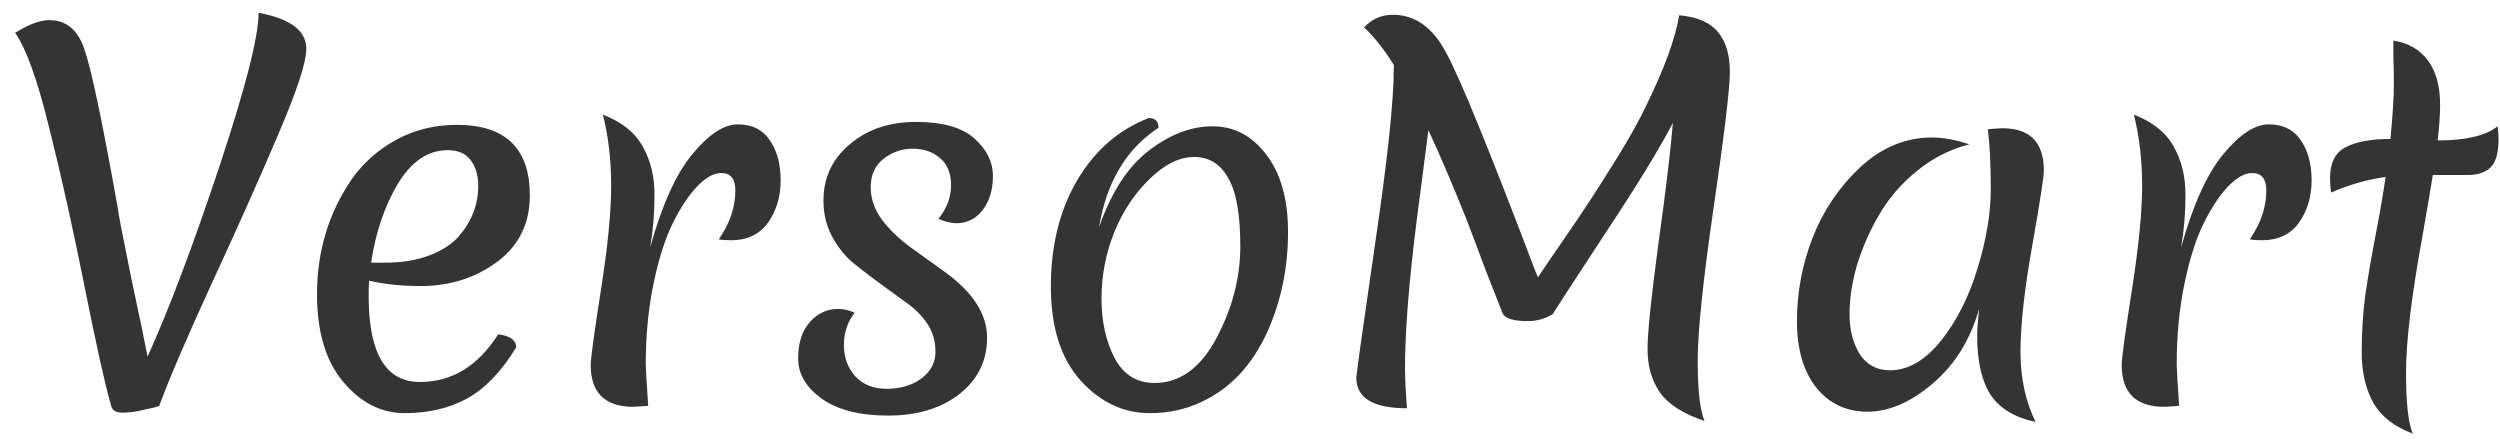
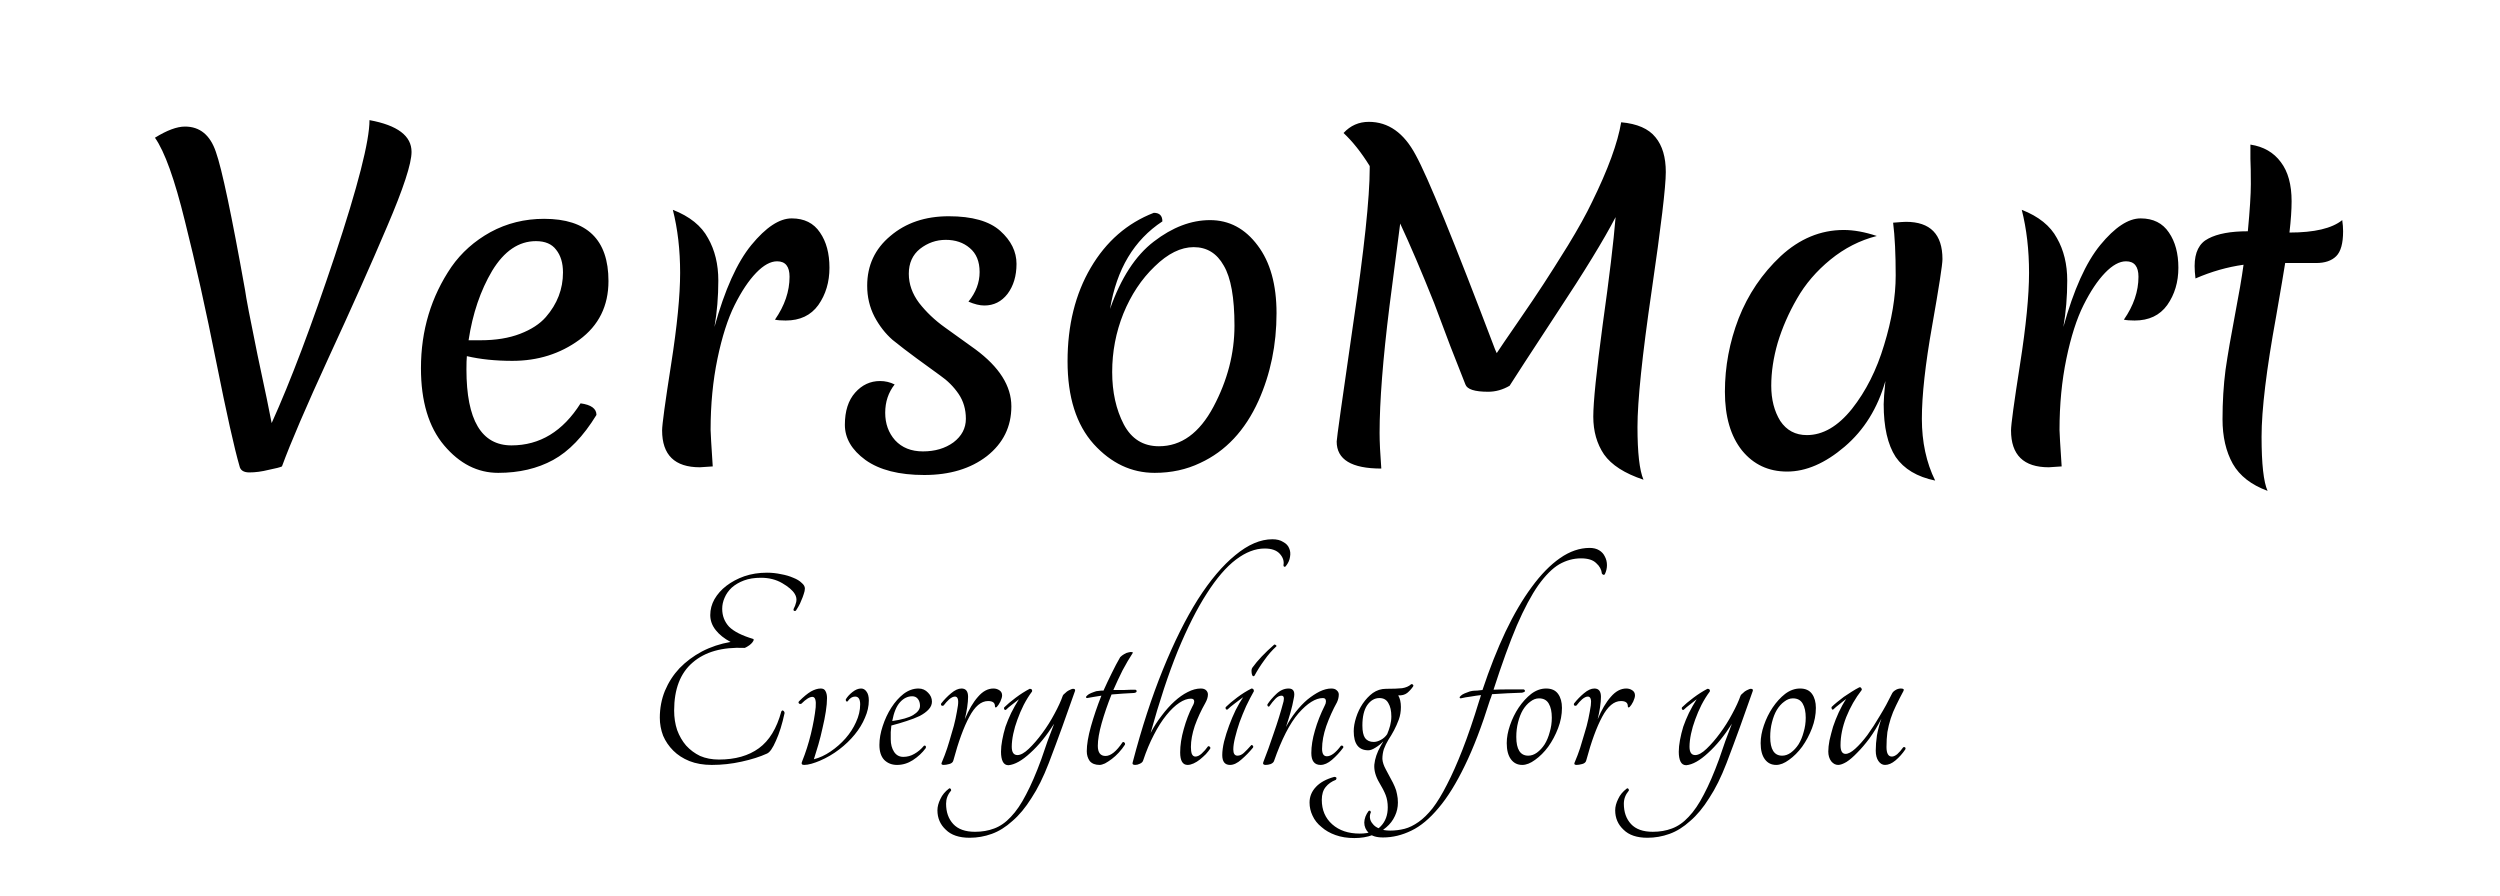
- <svg xmlns="http://www.w3.org/2000/svg" width="154" height="27" viewBox="0 0 154 27" fill="none">
-   <path d="M9.81 25C9.69 25.06 9.38 25.14 8.88 25.24C8.4 25.36 7.95 25.42 7.53 25.42C7.13 25.42 6.9 25.27 6.84 24.97C6.48 23.73 5.94 21.31 5.22 17.71C4.5 14.09 3.77 10.81 3.03 7.87C2.31 4.93 1.61 2.98 0.93 2.02C1.77 1.5 2.47 1.24 3.03 1.24C4.07 1.24 4.79 1.83 5.19 3.01C5.61 4.19 6.29 7.41 7.23 12.67C7.29 13.15 7.58 14.66 8.1 17.2C8.64 19.72 8.97 21.31 9.09 21.97C10.41 19.05 11.88 15.16 13.5 10.3C15.12 5.42 15.93 2.25 15.93 0.79C17.89 1.15 18.87 1.89 18.87 3.01C18.87 3.83 18.3 5.57 17.16 8.23C16.04 10.87 14.68 13.92 13.08 17.38C11.5 20.82 10.41 23.36 9.81 25ZM27.568 9.25C26.368 9.25 25.348 9.94 24.508 11.32C23.688 12.7 23.138 14.32 22.858 16.18H23.698C24.758 16.18 25.678 16.03 26.458 15.73C27.238 15.43 27.838 15.04 28.258 14.56C29.058 13.64 29.458 12.6 29.458 11.44C29.458 10.78 29.298 10.25 28.978 9.85C28.678 9.45 28.208 9.25 27.568 9.25ZM31.798 21.4C30.878 22.9 29.868 23.95 28.768 24.55C27.668 25.15 26.388 25.45 24.928 25.45C23.488 25.45 22.228 24.81 21.148 23.53C20.068 22.25 19.528 20.45 19.528 18.13C19.528 15.49 20.238 13.13 21.658 11.05C22.358 10.05 23.268 9.24 24.388 8.62C25.528 8 26.778 7.69 28.138 7.69C31.138 7.69 32.638 9.14 32.638 12.04C32.638 13.78 31.958 15.15 30.598 16.15C29.258 17.13 27.698 17.62 25.918 17.62C24.738 17.62 23.678 17.51 22.738 17.29C22.718 17.49 22.708 17.8 22.708 18.22C22.708 21.76 23.758 23.53 25.858 23.53C27.838 23.53 29.448 22.55 30.688 20.59C31.428 20.69 31.798 20.96 31.798 21.4ZM40.048 15.25C40.768 12.65 41.628 10.74 42.628 9.52C43.648 8.28 44.588 7.66 45.448 7.66C46.328 7.66 46.988 7.99 47.428 8.65C47.868 9.29 48.088 10.11 48.088 11.11C48.088 12.11 47.828 12.98 47.308 13.72C46.788 14.44 46.028 14.8 45.028 14.8C44.708 14.8 44.458 14.78 44.278 14.74C44.958 13.76 45.298 12.76 45.298 11.74C45.298 11.02 45.008 10.66 44.428 10.66C43.968 10.66 43.478 10.93 42.958 11.47C42.438 12.01 41.938 12.76 41.458 13.72C40.978 14.68 40.578 15.93 40.258 17.47C39.938 19.01 39.778 20.67 39.778 22.45C39.778 22.65 39.828 23.5 39.928 25C39.408 25.04 39.108 25.06 39.028 25.06C37.268 25.06 36.388 24.2 36.388 22.48C36.388 22.08 36.598 20.54 37.018 17.86C37.438 15.18 37.648 13.05 37.648 11.47C37.648 9.87 37.478 8.4 37.138 7.06C38.318 7.52 39.138 8.18 39.598 9.04C40.078 9.88 40.318 10.87 40.318 12.01C40.318 13.13 40.228 14.21 40.048 15.25ZM56.215 9.16C55.555 9.16 54.955 9.37 54.415 9.79C53.895 10.21 53.635 10.79 53.635 11.53C53.635 12.25 53.875 12.93 54.355 13.57C54.855 14.21 55.455 14.78 56.155 15.28C56.855 15.78 57.565 16.29 58.285 16.81C59.965 18.05 60.805 19.38 60.805 20.8C60.805 22.22 60.235 23.38 59.095 24.28C57.955 25.16 56.495 25.6 54.715 25.6C52.955 25.6 51.585 25.25 50.605 24.55C49.645 23.85 49.165 23.03 49.165 22.09C49.165 21.13 49.405 20.38 49.885 19.84C50.365 19.3 50.945 19.03 51.625 19.03C51.985 19.03 52.325 19.11 52.645 19.27C52.205 19.83 51.985 20.49 51.985 21.25C51.985 22.01 52.215 22.65 52.675 23.17C53.155 23.69 53.805 23.95 54.625 23.95C55.465 23.95 56.175 23.74 56.755 23.32C57.335 22.88 57.625 22.33 57.625 21.67C57.625 21.01 57.455 20.43 57.115 19.93C56.775 19.43 56.345 19 55.825 18.64C55.325 18.28 54.775 17.88 54.175 17.44C53.575 17 53.015 16.57 52.495 16.15C51.995 15.71 51.575 15.17 51.235 14.53C50.895 13.87 50.725 13.15 50.725 12.37C50.725 10.95 51.265 9.79 52.345 8.89C53.425 7.97 54.785 7.51 56.425 7.51C58.065 7.51 59.265 7.85 60.025 8.53C60.785 9.21 61.165 9.98 61.165 10.84C61.165 11.68 60.955 12.38 60.535 12.94C60.115 13.48 59.575 13.75 58.915 13.75C58.595 13.75 58.225 13.66 57.805 13.48C58.325 12.84 58.585 12.15 58.585 11.41C58.585 10.67 58.355 10.11 57.895 9.73C57.455 9.35 56.895 9.16 56.215 9.16ZM76.403 15.16C76.403 13.2 76.153 11.8 75.653 10.96C75.173 10.1 74.473 9.67 73.553 9.67C72.653 9.67 71.743 10.12 70.823 11.02C69.903 11.9 69.173 13 68.633 14.32C68.113 15.62 67.853 16.98 67.853 18.4C67.853 19.8 68.123 21.02 68.663 22.06C69.203 23.08 70.023 23.59 71.123 23.59C72.683 23.59 73.953 22.67 74.933 20.83C75.913 18.99 76.403 17.1 76.403 15.16ZM67.703 13.99C68.463 11.83 69.483 10.26 70.763 9.28C72.063 8.28 73.373 7.78 74.693 7.78C76.033 7.78 77.143 8.37 78.023 9.55C78.903 10.71 79.343 12.29 79.343 14.29C79.343 16.49 78.923 18.53 78.083 20.41C77.143 22.49 75.783 23.94 74.003 24.76C73.043 25.22 71.983 25.45 70.823 25.45C69.203 25.45 67.783 24.78 66.563 23.44C65.343 22.08 64.733 20.15 64.733 17.65C64.733 15.13 65.273 12.95 66.353 11.11C67.433 9.27 68.903 7.99 70.763 7.27C71.163 7.27 71.363 7.47 71.363 7.87C69.383 9.17 68.163 11.21 67.703 13.99ZM103.439 0.94C104.559 1.04 105.359 1.39 105.839 1.99C106.319 2.57 106.559 3.38 106.559 4.42C106.559 5.44 106.229 8.21 105.569 12.73C104.909 17.25 104.579 20.42 104.579 22.24C104.579 24.04 104.719 25.27 104.999 25.93C103.679 25.49 102.759 24.9 102.239 24.16C101.739 23.42 101.489 22.54 101.489 21.52C101.489 20.5 101.709 18.35 102.149 15.07C102.609 11.79 102.909 9.29 103.049 7.57C102.229 9.15 100.859 11.39 98.939 14.29C97.039 17.19 95.939 18.88 95.639 19.36C95.159 19.64 94.659 19.78 94.139 19.78C93.199 19.78 92.669 19.61 92.549 19.27C92.329 18.71 91.979 17.82 91.499 16.6C91.039 15.36 90.659 14.35 90.359 13.57C89.479 11.37 88.689 9.52 87.989 8.02C87.969 8.16 87.719 10.09 87.239 13.81C86.779 17.51 86.549 20.46 86.549 22.66C86.549 23.28 86.589 24.11 86.669 25.15C84.589 25.15 83.549 24.52 83.549 23.26C83.549 23.08 83.929 20.37 84.689 15.13C85.469 9.87 85.859 6.21 85.859 4.15V4C85.279 3.06 84.669 2.29 84.029 1.69C84.509 1.17 85.099 0.91 85.799 0.91C87.159 0.91 88.249 1.68 89.069 3.22C89.909 4.74 91.759 9.27 94.619 16.81C94.679 16.93 94.719 17.02 94.739 17.08C94.919 16.8 95.409 16.08 96.209 14.92C97.009 13.76 97.609 12.87 98.009 12.25C98.429 11.61 98.999 10.71 99.719 9.55C100.439 8.37 100.999 7.36 101.399 6.52C102.519 4.24 103.199 2.38 103.439 0.94ZM115.732 13.27C115.152 14.27 114.702 15.3 114.382 16.36C114.082 17.4 113.932 18.4 113.932 19.36C113.932 20.32 114.142 21.14 114.562 21.82C115.002 22.48 115.622 22.81 116.422 22.81C117.542 22.81 118.592 22.2 119.572 20.98C120.552 19.74 121.302 18.25 121.822 16.51C122.362 14.75 122.632 13.13 122.632 11.65C122.632 10.15 122.572 8.92 122.452 7.96C122.932 7.92 123.232 7.9 123.352 7.9C125.052 7.9 125.902 8.77 125.902 10.51C125.902 10.89 125.662 12.44 125.182 15.16C124.702 17.86 124.462 20.03 124.462 21.67C124.462 23.29 124.772 24.73 125.392 25.99C124.132 25.73 123.212 25.18 122.632 24.34C122.072 23.48 121.792 22.25 121.792 20.65C121.792 20.37 121.832 19.83 121.912 19.03C121.372 20.93 120.422 22.46 119.062 23.62C117.702 24.78 116.362 25.36 115.042 25.36C113.742 25.36 112.692 24.87 111.892 23.89C111.092 22.89 110.692 21.52 110.692 19.78C110.692 18.02 111.012 16.31 111.652 14.65C112.312 12.97 113.292 11.52 114.592 10.3C115.912 9.08 117.382 8.47 119.002 8.47C119.702 8.47 120.472 8.61 121.312 8.89C120.132 9.19 119.052 9.74 118.072 10.54C117.092 11.34 116.312 12.25 115.732 13.27ZM134.355 15.25C135.075 12.65 135.935 10.74 136.935 9.52C137.955 8.28 138.895 7.66 139.755 7.66C140.635 7.66 141.295 7.99 141.735 8.65C142.175 9.29 142.395 10.11 142.395 11.11C142.395 12.11 142.135 12.98 141.615 13.72C141.095 14.44 140.335 14.8 139.335 14.8C139.015 14.8 138.765 14.78 138.585 14.74C139.265 13.76 139.605 12.76 139.605 11.74C139.605 11.02 139.315 10.66 138.735 10.66C138.275 10.66 137.785 10.93 137.265 11.47C136.745 12.01 136.245 12.76 135.765 13.72C135.285 14.68 134.885 15.93 134.565 17.47C134.245 19.01 134.085 20.67 134.085 22.45C134.085 22.65 134.135 23.5 134.235 25C133.715 25.04 133.415 25.06 133.335 25.06C131.575 25.06 130.695 24.2 130.695 22.48C130.695 22.08 130.905 20.54 131.325 17.86C131.745 15.18 131.955 13.05 131.955 11.47C131.955 9.87 131.785 8.4 131.445 7.06C132.625 7.52 133.445 8.18 133.905 9.04C134.385 9.88 134.625 10.87 134.625 12.01C134.625 13.13 134.535 14.21 134.355 15.25ZM153.911 8.56C153.911 9.4 153.751 9.98 153.431 10.3C153.111 10.62 152.641 10.78 152.021 10.78H149.861C149.781 11.3 149.571 12.54 149.231 14.5C148.551 18.22 148.211 21.03 148.211 22.93C148.211 24.83 148.351 26.09 148.631 26.71C147.491 26.29 146.681 25.66 146.201 24.82C145.721 23.96 145.481 22.92 145.481 21.7C145.481 20.48 145.551 19.33 145.691 18.25C145.851 17.15 146.071 15.87 146.351 14.41C146.631 12.95 146.831 11.78 146.951 10.9C145.811 11.06 144.691 11.38 143.591 11.86C143.551 11.54 143.531 11.25 143.531 10.99C143.531 10.03 143.851 9.39 144.491 9.07C145.131 8.73 146.051 8.56 147.251 8.56C147.391 7.08 147.461 5.98 147.461 5.26C147.461 4.52 147.451 3.93 147.431 3.49C147.431 3.05 147.431 2.72 147.431 2.5C148.351 2.64 149.061 3.05 149.561 3.73C150.061 4.39 150.311 5.3 150.311 6.46C150.311 7.06 150.261 7.79 150.161 8.65C151.901 8.65 153.131 8.36 153.851 7.78C153.891 8.06 153.911 8.32 153.911 8.56Z" fill="#343434" />
+ <svg xmlns="http://www.w3.org/2000/svg" width="134" height="48" viewBox="0 0 134 48" fill="none">
+   <path d="M15.113 25C15.021 25.046 14.783 25.107 14.4 25.184C14.032 25.276 13.687 25.322 13.365 25.322C13.058 25.322 12.882 25.207 12.836 24.977C12.56 24.026 12.146 22.171 11.594 19.411C11.042 16.636 10.482 14.121 9.915 11.867C9.363 9.613 8.826 8.118 8.305 7.382C8.949 6.983 9.485 6.784 9.915 6.784C10.712 6.784 11.264 7.236 11.571 8.141C11.893 9.046 12.414 11.514 13.135 15.547C13.181 15.915 13.403 17.073 13.802 19.02C14.216 20.952 14.469 22.171 14.561 22.677C15.573 20.438 16.7 17.456 17.942 13.73C19.184 9.989 19.805 7.558 19.805 6.439C21.308 6.715 22.059 7.282 22.059 8.141C22.059 8.77 21.622 10.104 20.748 12.143C19.889 14.167 18.846 16.505 17.62 19.158C16.409 21.795 15.573 23.743 15.113 25ZM28.727 12.925C27.807 12.925 27.025 13.454 26.381 14.512C25.753 15.57 25.331 16.812 25.116 18.238H25.76C26.573 18.238 27.278 18.123 27.876 17.893C28.474 17.663 28.934 17.364 29.256 16.996C29.87 16.291 30.176 15.493 30.176 14.604C30.176 14.098 30.054 13.692 29.808 13.385C29.578 13.078 29.218 12.925 28.727 12.925ZM31.97 22.24C31.265 23.39 30.491 24.195 29.647 24.655C28.804 25.115 27.823 25.345 26.703 25.345C25.599 25.345 24.633 24.854 23.805 23.873C22.977 22.892 22.563 21.512 22.563 19.733C22.563 17.709 23.108 15.9 24.196 14.305C24.733 13.538 25.431 12.917 26.289 12.442C27.163 11.967 28.122 11.729 29.164 11.729C31.464 11.729 32.614 12.841 32.614 15.064C32.614 16.398 32.093 17.448 31.05 18.215C30.023 18.966 28.827 19.342 27.462 19.342C26.558 19.342 25.745 19.258 25.024 19.089C25.009 19.242 25.001 19.48 25.001 19.802C25.001 22.516 25.806 23.873 27.416 23.873C28.934 23.873 30.169 23.122 31.119 21.619C31.687 21.696 31.97 21.903 31.97 22.24ZM38.295 17.525C38.847 15.532 39.507 14.067 40.273 13.132C41.055 12.181 41.776 11.706 42.435 11.706C43.11 11.706 43.616 11.959 43.953 12.465C44.291 12.956 44.459 13.584 44.459 14.351C44.459 15.118 44.26 15.785 43.861 16.352C43.462 16.904 42.88 17.18 42.113 17.18C41.868 17.18 41.676 17.165 41.538 17.134C42.059 16.383 42.32 15.616 42.32 14.834C42.32 14.282 42.098 14.006 41.653 14.006C41.3 14.006 40.925 14.213 40.526 14.627C40.127 15.041 39.744 15.616 39.376 16.352C39.008 17.088 38.702 18.046 38.456 19.227C38.211 20.408 38.088 21.68 38.088 23.045C38.088 23.198 38.127 23.85 38.203 25C37.804 25.031 37.575 25.046 37.513 25.046C36.164 25.046 35.489 24.387 35.489 23.068C35.489 22.761 35.65 21.581 35.972 19.526C36.294 17.471 36.455 15.838 36.455 14.627C36.455 13.4 36.325 12.273 36.064 11.246C36.969 11.599 37.597 12.105 37.95 12.764C38.318 13.408 38.502 14.167 38.502 15.041C38.502 15.9 38.433 16.728 38.295 17.525ZM50.69 12.856C50.184 12.856 49.724 13.017 49.31 13.339C48.911 13.661 48.712 14.106 48.712 14.673C48.712 15.225 48.896 15.746 49.264 16.237C49.647 16.728 50.107 17.165 50.644 17.548C51.18 17.931 51.725 18.322 52.277 18.721C53.565 19.672 54.209 20.691 54.209 21.78C54.209 22.869 53.772 23.758 52.898 24.448C52.024 25.123 50.904 25.46 49.54 25.46C48.19 25.46 47.14 25.192 46.389 24.655C45.653 24.118 45.285 23.49 45.285 22.769C45.285 22.033 45.469 21.458 45.837 21.044C46.205 20.63 46.649 20.423 47.171 20.423C47.447 20.423 47.707 20.484 47.953 20.607C47.615 21.036 47.447 21.542 47.447 22.125C47.447 22.708 47.623 23.198 47.976 23.597C48.344 23.996 48.842 24.195 49.471 24.195C50.115 24.195 50.659 24.034 51.104 23.712C51.548 23.375 51.771 22.953 51.771 22.447C51.771 21.941 51.64 21.496 51.38 21.113C51.119 20.73 50.789 20.4 50.391 20.124C50.007 19.848 49.586 19.541 49.126 19.204C48.666 18.867 48.236 18.537 47.838 18.215C47.454 17.878 47.132 17.464 46.872 16.973C46.611 16.467 46.481 15.915 46.481 15.317C46.481 14.228 46.895 13.339 47.723 12.649C48.551 11.944 49.593 11.591 50.851 11.591C52.108 11.591 53.028 11.852 53.611 12.373C54.193 12.894 54.485 13.485 54.485 14.144C54.485 14.788 54.324 15.325 54.002 15.754C53.68 16.168 53.266 16.375 52.76 16.375C52.514 16.375 52.231 16.306 51.909 16.168C52.307 15.677 52.507 15.148 52.507 14.581C52.507 14.014 52.33 13.584 51.978 13.293C51.64 13.002 51.211 12.856 50.69 12.856ZM66.168 17.456C66.168 15.953 65.976 14.88 65.593 14.236C65.225 13.577 64.688 13.247 63.983 13.247C63.293 13.247 62.595 13.592 61.89 14.282C61.184 14.957 60.625 15.8 60.211 16.812C59.812 17.809 59.613 18.851 59.613 19.94C59.613 21.013 59.82 21.949 60.234 22.746C60.648 23.528 61.276 23.919 62.12 23.919C63.316 23.919 64.289 23.214 65.041 21.803C65.792 20.392 66.168 18.943 66.168 17.456ZM59.498 16.559C60.08 14.903 60.862 13.699 61.844 12.948C62.84 12.181 63.845 11.798 64.857 11.798C65.884 11.798 66.735 12.25 67.41 13.155C68.084 14.044 68.422 15.256 68.422 16.789C68.422 18.476 68.1 20.04 67.456 21.481C66.735 23.076 65.692 24.187 64.328 24.816C63.592 25.169 62.779 25.345 61.89 25.345C60.648 25.345 59.559 24.831 58.624 23.804C57.688 22.761 57.221 21.282 57.221 19.365C57.221 17.433 57.635 15.762 58.463 14.351C59.291 12.94 60.418 11.959 61.844 11.407C62.15 11.407 62.304 11.56 62.304 11.867C60.786 12.864 59.85 14.428 59.498 16.559ZM86.895 6.554C87.754 6.631 88.367 6.899 88.735 7.359C89.103 7.804 89.287 8.425 89.287 9.222C89.287 10.004 89.034 12.128 88.528 15.593C88.022 19.058 87.769 21.489 87.769 22.884C87.769 24.264 87.876 25.207 88.091 25.713C87.079 25.376 86.374 24.923 85.975 24.356C85.592 23.789 85.4 23.114 85.4 22.332C85.4 21.55 85.569 19.902 85.906 17.387C86.259 14.872 86.489 12.956 86.596 11.637C85.967 12.848 84.917 14.566 83.445 16.789C81.988 19.012 81.145 20.308 80.915 20.676C80.547 20.891 80.164 20.998 79.765 20.998C79.044 20.998 78.638 20.868 78.546 20.607C78.377 20.178 78.109 19.495 77.741 18.56C77.388 17.609 77.097 16.835 76.867 16.237C76.192 14.55 75.587 13.132 75.05 11.982C75.035 12.089 74.843 13.569 74.475 16.421C74.122 19.258 73.946 21.519 73.946 23.206C73.946 23.681 73.977 24.318 74.038 25.115C72.443 25.115 71.646 24.632 71.646 23.666C71.646 23.528 71.937 21.45 72.52 17.433C73.118 13.4 73.417 10.594 73.417 9.015V8.9C72.972 8.179 72.505 7.589 72.014 7.129C72.382 6.73 72.834 6.531 73.371 6.531C74.414 6.531 75.249 7.121 75.878 8.302C76.522 9.467 77.94 12.94 80.133 18.721C80.179 18.813 80.21 18.882 80.225 18.928C80.363 18.713 80.739 18.161 81.352 17.272C81.965 16.383 82.425 15.7 82.732 15.225C83.054 14.734 83.491 14.044 84.043 13.155C84.595 12.25 85.024 11.476 85.331 10.832C86.19 9.084 86.711 7.658 86.895 6.554ZM96.319 16.007C95.875 16.774 95.53 17.563 95.284 18.376C95.054 19.173 94.939 19.94 94.939 20.676C94.939 21.412 95.1 22.041 95.422 22.562C95.76 23.068 96.235 23.321 96.848 23.321C97.707 23.321 98.512 22.853 99.263 21.918C100.015 20.967 100.59 19.825 100.988 18.491C101.402 17.142 101.609 15.9 101.609 14.765C101.609 13.615 101.563 12.672 101.471 11.936C101.839 11.905 102.069 11.89 102.161 11.89C103.465 11.89 104.116 12.557 104.116 13.891C104.116 14.182 103.932 15.371 103.564 17.456C103.196 19.526 103.012 21.19 103.012 22.447C103.012 23.689 103.25 24.793 103.725 25.759C102.759 25.56 102.054 25.138 101.609 24.494C101.18 23.835 100.965 22.892 100.965 21.665C100.965 21.45 100.996 21.036 101.057 20.423C100.643 21.88 99.915 23.053 98.872 23.942C97.83 24.831 96.802 25.276 95.79 25.276C94.794 25.276 93.989 24.9 93.375 24.149C92.762 23.382 92.455 22.332 92.455 20.998C92.455 19.649 92.701 18.338 93.191 17.065C93.697 15.777 94.449 14.665 95.445 13.73C96.457 12.795 97.584 12.327 98.826 12.327C99.363 12.327 99.953 12.434 100.597 12.649C99.693 12.879 98.865 13.301 98.113 13.914C97.362 14.527 96.764 15.225 96.319 16.007ZM110.597 17.525C111.149 15.532 111.808 14.067 112.575 13.132C113.357 12.181 114.078 11.706 114.737 11.706C115.412 11.706 115.918 11.959 116.255 12.465C116.592 12.956 116.761 13.584 116.761 14.351C116.761 15.118 116.562 15.785 116.163 16.352C115.764 16.904 115.182 17.18 114.415 17.18C114.17 17.18 113.978 17.165 113.84 17.134C114.361 16.383 114.622 15.616 114.622 14.834C114.622 14.282 114.4 14.006 113.955 14.006C113.602 14.006 113.227 14.213 112.828 14.627C112.429 15.041 112.046 15.616 111.678 16.352C111.31 17.088 111.003 18.046 110.758 19.227C110.513 20.408 110.39 21.68 110.39 23.045C110.39 23.198 110.428 23.85 110.505 25C110.106 25.031 109.876 25.046 109.815 25.046C108.466 25.046 107.791 24.387 107.791 23.068C107.791 22.761 107.952 21.581 108.274 19.526C108.596 17.471 108.757 15.838 108.757 14.627C108.757 13.4 108.627 12.273 108.366 11.246C109.271 11.599 109.899 12.105 110.252 12.764C110.62 13.408 110.804 14.167 110.804 15.041C110.804 15.9 110.735 16.728 110.597 17.525ZM125.59 12.396C125.59 13.04 125.468 13.485 125.222 13.73C124.977 13.975 124.617 14.098 124.141 14.098H122.485C122.424 14.497 122.263 15.447 122.002 16.95C121.481 19.802 121.22 21.956 121.22 23.413C121.22 24.87 121.328 25.836 121.542 26.311C120.668 25.989 120.047 25.506 119.679 24.862C119.311 24.203 119.127 23.405 119.127 22.47C119.127 21.535 119.181 20.653 119.288 19.825C119.411 18.982 119.58 18 119.794 16.881C120.009 15.762 120.162 14.865 120.254 14.19C119.38 14.313 118.522 14.558 117.678 14.926C117.648 14.681 117.632 14.458 117.632 14.259C117.632 13.523 117.878 13.032 118.368 12.787C118.859 12.526 119.564 12.396 120.484 12.396C120.592 11.261 120.645 10.418 120.645 9.866C120.645 9.299 120.638 8.846 120.622 8.509C120.622 8.172 120.622 7.919 120.622 7.75C121.328 7.857 121.872 8.172 122.255 8.693C122.639 9.199 122.83 9.897 122.83 10.786C122.83 11.246 122.792 11.806 122.715 12.465C124.049 12.465 124.992 12.243 125.544 11.798C125.575 12.013 125.59 12.212 125.59 12.396Z" fill="black" />
+   <path d="M38.71 32.632C38.71 33.005 38.833 33.325 39.078 33.592C39.334 33.848 39.766 34.067 40.374 34.248C40.406 34.269 40.406 34.307 40.374 34.36C40.353 34.403 40.316 34.451 40.262 34.504C40.209 34.557 40.145 34.605 40.07 34.648C40.006 34.691 39.953 34.717 39.91 34.728C38.716 34.675 37.788 34.936 37.126 35.512C36.465 36.077 36.134 36.936 36.134 38.088C36.134 38.461 36.188 38.808 36.294 39.128C36.412 39.448 36.572 39.725 36.774 39.96C36.988 40.195 37.238 40.381 37.526 40.52C37.825 40.648 38.161 40.712 38.534 40.712C39.409 40.712 40.124 40.509 40.678 40.104C41.233 39.699 41.633 39.043 41.878 38.136C41.91 38.083 41.942 38.067 41.974 38.088C42.017 38.109 42.044 38.152 42.054 38.216C41.926 38.813 41.772 39.309 41.59 39.704C41.42 40.099 41.26 40.328 41.11 40.392C40.737 40.563 40.284 40.707 39.75 40.824C39.228 40.941 38.694 41 38.15 41C37.702 41 37.302 40.931 36.95 40.792C36.609 40.653 36.321 40.467 36.086 40.232C35.852 39.997 35.67 39.731 35.542 39.432C35.425 39.123 35.366 38.803 35.366 38.472C35.366 37.96 35.457 37.48 35.638 37.032C35.83 36.573 36.092 36.168 36.422 35.816C36.764 35.464 37.164 35.165 37.622 34.92C38.092 34.675 38.604 34.504 39.158 34.408C38.817 34.227 38.55 34.013 38.358 33.768C38.166 33.523 38.07 33.256 38.07 32.968C38.07 32.669 38.145 32.387 38.294 32.12C38.454 31.843 38.668 31.603 38.934 31.4C39.212 31.187 39.532 31.016 39.894 30.888C40.268 30.76 40.673 30.696 41.11 30.696C41.366 30.696 41.617 30.723 41.862 30.776C42.108 30.819 42.326 30.883 42.518 30.968C42.71 31.043 42.86 31.133 42.966 31.24C43.084 31.336 43.142 31.437 43.142 31.544C43.142 31.629 43.121 31.731 43.078 31.848C43.046 31.955 43.004 32.067 42.95 32.184C42.908 32.301 42.854 32.413 42.79 32.52C42.737 32.616 42.694 32.685 42.662 32.728C42.641 32.749 42.609 32.755 42.566 32.744C42.534 32.723 42.524 32.691 42.534 32.648C42.598 32.531 42.646 32.403 42.678 32.264C42.71 32.115 42.684 31.971 42.598 31.832C42.481 31.64 42.257 31.448 41.926 31.256C41.596 31.064 41.217 30.968 40.79 30.968C40.438 30.968 40.134 31.016 39.878 31.112C39.622 31.208 39.404 31.336 39.222 31.496C39.052 31.656 38.924 31.837 38.838 32.04C38.753 32.232 38.71 32.429 38.71 32.632ZM43.944 40.776C43.795 40.84 43.646 40.893 43.496 40.936C43.347 40.979 43.214 41 43.096 41C42.968 41 42.937 40.931 43.001 40.792C43.182 40.344 43.337 39.859 43.465 39.336C43.593 38.803 43.678 38.328 43.721 37.912C43.752 37.539 43.694 37.352 43.544 37.352C43.395 37.352 43.198 37.475 42.953 37.72C42.899 37.741 42.856 37.736 42.825 37.704C42.792 37.672 42.792 37.635 42.825 37.592C43.07 37.347 43.283 37.171 43.465 37.064C43.657 36.957 43.833 36.904 43.992 36.904C44.12 36.904 44.206 36.952 44.248 37.048C44.302 37.144 44.328 37.267 44.328 37.416C44.328 37.619 44.307 37.859 44.264 38.136C44.222 38.413 44.163 38.707 44.089 39.016C44.025 39.315 43.95 39.613 43.864 39.912C43.779 40.2 43.699 40.461 43.624 40.696C43.923 40.621 44.222 40.483 44.52 40.28C44.819 40.077 45.086 39.843 45.321 39.576C45.555 39.309 45.742 39.021 45.88 38.712C46.03 38.392 46.105 38.072 46.105 37.752C46.105 37.475 46.014 37.336 45.833 37.336C45.683 37.336 45.55 37.421 45.432 37.592C45.401 37.613 45.374 37.608 45.352 37.576C45.331 37.544 45.326 37.512 45.337 37.48C45.422 37.341 45.539 37.213 45.688 37.096C45.849 36.968 46.003 36.904 46.153 36.904C46.27 36.904 46.366 36.957 46.441 37.064C46.526 37.171 46.569 37.331 46.569 37.544C46.569 37.853 46.499 38.163 46.361 38.472C46.233 38.781 46.051 39.08 45.816 39.368C45.582 39.656 45.304 39.923 44.984 40.168C44.664 40.413 44.318 40.616 43.944 40.776ZM49.952 37.608C49.952 37.757 49.894 37.896 49.776 38.024C49.659 38.152 49.499 38.269 49.296 38.376C49.094 38.472 48.859 38.563 48.592 38.648C48.336 38.733 48.064 38.813 47.776 38.888C47.766 39.005 47.755 39.123 47.744 39.24C47.744 39.357 47.744 39.485 47.744 39.624C47.744 39.891 47.803 40.115 47.92 40.296C48.038 40.477 48.203 40.568 48.416 40.568C48.63 40.568 48.827 40.515 49.008 40.408C49.2 40.301 49.371 40.157 49.52 39.976C49.563 39.955 49.595 39.96 49.616 39.992C49.638 40.024 49.638 40.061 49.616 40.104C49.435 40.349 49.206 40.563 48.928 40.744C48.662 40.915 48.379 41 48.08 41C47.803 41 47.574 40.909 47.392 40.728C47.222 40.547 47.136 40.28 47.136 39.928C47.136 39.608 47.195 39.272 47.312 38.92C47.43 38.557 47.584 38.227 47.776 37.928C47.968 37.629 48.187 37.384 48.432 37.192C48.688 37 48.955 36.904 49.232 36.904C49.435 36.904 49.606 36.979 49.744 37.128C49.883 37.267 49.952 37.427 49.952 37.608ZM48.896 37.32C48.651 37.32 48.432 37.427 48.24 37.64C48.048 37.853 47.91 38.189 47.824 38.648C48.336 38.573 48.71 38.467 48.944 38.328C49.19 38.179 49.312 38.013 49.312 37.832C49.312 37.683 49.275 37.56 49.2 37.464C49.126 37.368 49.024 37.32 48.896 37.32ZM51.889 37.352C51.889 37.512 51.873 37.699 51.841 37.912C51.809 38.125 51.767 38.339 51.713 38.552C51.926 38.04 52.161 37.64 52.417 37.352C52.673 37.053 52.95 36.904 53.249 36.904C53.367 36.904 53.473 36.936 53.569 37C53.665 37.064 53.713 37.155 53.713 37.272C53.713 37.357 53.681 37.469 53.617 37.608C53.553 37.736 53.489 37.832 53.425 37.896C53.361 37.939 53.329 37.923 53.329 37.848C53.329 37.667 53.206 37.576 52.961 37.576C52.588 37.576 52.252 37.859 51.953 38.424C51.654 38.979 51.372 39.752 51.105 40.744C51.084 40.851 51.009 40.92 50.881 40.952C50.764 40.984 50.663 41 50.577 41C50.46 41 50.433 40.941 50.497 40.824C50.593 40.6 50.684 40.36 50.769 40.104C50.855 39.837 50.934 39.571 51.009 39.304C51.094 39.037 51.164 38.776 51.217 38.52C51.27 38.264 51.313 38.029 51.345 37.816C51.388 37.496 51.334 37.336 51.185 37.336C51.1 37.336 50.998 37.384 50.881 37.48C50.775 37.576 50.673 37.688 50.577 37.816C50.535 37.837 50.497 37.837 50.465 37.816C50.433 37.784 50.428 37.747 50.449 37.704C50.609 37.501 50.785 37.32 50.977 37.16C51.18 36.989 51.367 36.904 51.537 36.904C51.772 36.904 51.889 37.053 51.889 37.352ZM56.966 37.288C56.977 37.256 57.004 37.224 57.046 37.192C57.089 37.149 57.137 37.107 57.19 37.064C57.254 37.021 57.313 36.989 57.366 36.968C57.43 36.936 57.478 36.92 57.51 36.92C57.606 36.92 57.644 36.957 57.622 37.032C57.388 37.693 57.158 38.339 56.934 38.968C56.71 39.587 56.47 40.232 56.214 40.904C55.926 41.651 55.617 42.275 55.286 42.776C54.966 43.288 54.625 43.699 54.262 44.008C53.91 44.328 53.542 44.557 53.158 44.696C52.774 44.835 52.38 44.904 51.974 44.904C51.409 44.904 50.982 44.76 50.694 44.472C50.395 44.195 50.246 43.848 50.246 43.432C50.246 43.24 50.3 43.037 50.406 42.824C50.502 42.611 50.657 42.424 50.87 42.264C50.902 42.243 50.934 42.253 50.966 42.296C50.987 42.339 50.987 42.371 50.966 42.392C50.795 42.595 50.71 42.824 50.71 43.08C50.71 43.528 50.838 43.891 51.094 44.168C51.35 44.445 51.739 44.584 52.262 44.584C52.636 44.584 52.977 44.525 53.286 44.408C53.606 44.291 53.905 44.083 54.182 43.784C54.47 43.485 54.742 43.085 54.998 42.584C55.265 42.083 55.537 41.453 55.814 40.696C55.931 40.344 56.044 40.019 56.15 39.72C56.267 39.421 56.385 39.112 56.502 38.792C56.097 39.432 55.67 39.955 55.222 40.36C54.785 40.765 54.395 40.984 54.054 41.016C53.916 41.016 53.814 40.952 53.75 40.824C53.686 40.696 53.654 40.52 53.654 40.296C53.654 40.104 53.675 39.896 53.718 39.672C53.761 39.437 53.819 39.197 53.894 38.952C53.98 38.707 54.081 38.461 54.198 38.216C54.326 37.96 54.465 37.715 54.614 37.48C54.497 37.565 54.374 37.661 54.246 37.768C54.118 37.864 54.011 37.955 53.926 38.04C53.894 38.061 53.862 38.056 53.83 38.024C53.809 37.981 53.809 37.944 53.83 37.912C53.98 37.763 54.182 37.592 54.438 37.4C54.694 37.208 54.945 37.048 55.19 36.92C55.297 36.92 55.34 36.968 55.318 37.064C55.158 37.277 55.009 37.517 54.87 37.784C54.742 38.04 54.63 38.301 54.534 38.568C54.438 38.824 54.364 39.08 54.31 39.336C54.257 39.592 54.23 39.821 54.23 40.024C54.23 40.323 54.331 40.472 54.534 40.472C54.705 40.472 54.907 40.36 55.142 40.136C55.388 39.901 55.627 39.624 55.862 39.304C56.108 38.973 56.326 38.627 56.518 38.264C56.721 37.891 56.87 37.565 56.966 37.288ZM60.858 36.968C60.912 36.989 60.933 37.021 60.922 37.064C60.912 37.107 60.864 37.133 60.779 37.144C60.608 37.155 60.416 37.165 60.203 37.176C60 37.187 59.792 37.203 59.578 37.224C59.365 37.757 59.189 38.269 59.05 38.76C58.912 39.251 58.843 39.656 58.843 39.976C58.843 40.339 58.981 40.52 59.258 40.52C59.536 40.52 59.84 40.275 60.17 39.784C60.203 39.763 60.234 39.768 60.267 39.8C60.298 39.821 60.309 39.859 60.298 39.912C60.203 40.061 60.09 40.205 59.962 40.344C59.845 40.472 59.722 40.584 59.594 40.68C59.467 40.776 59.344 40.856 59.227 40.92C59.109 40.973 59.013 41 58.938 41C58.704 41 58.528 40.931 58.41 40.792C58.304 40.643 58.251 40.467 58.251 40.264C58.251 39.912 58.325 39.469 58.474 38.936C58.624 38.403 58.81 37.853 59.035 37.288C58.896 37.309 58.763 37.331 58.635 37.352C58.507 37.373 58.384 37.395 58.267 37.416C58.213 37.405 58.197 37.379 58.218 37.336C58.251 37.293 58.298 37.251 58.362 37.208C58.437 37.165 58.523 37.128 58.618 37.096C58.715 37.053 58.805 37.032 58.891 37.032C58.944 37.021 58.986 37.016 59.019 37.016C59.061 37.016 59.104 37.016 59.147 37.016C59.296 36.685 59.445 36.371 59.594 36.072C59.744 35.763 59.893 35.48 60.042 35.224C60.106 35.16 60.176 35.107 60.251 35.064C60.336 35.011 60.416 34.979 60.49 34.968C60.565 34.947 60.624 34.941 60.666 34.952C60.709 34.952 60.725 34.968 60.715 35C60.533 35.277 60.352 35.587 60.17 35.928C60 36.269 59.834 36.621 59.675 36.984C59.867 36.984 60.059 36.984 60.251 36.984C60.443 36.973 60.645 36.968 60.858 36.968ZM60.713 40.856C61.193 39.021 61.731 37.368 62.329 35.896C62.926 34.424 63.55 33.171 64.201 32.136C64.862 31.101 65.534 30.307 66.217 29.752C66.9 29.187 67.561 28.904 68.201 28.904C68.436 28.904 68.627 28.952 68.777 29.048C68.937 29.133 69.043 29.245 69.097 29.384C69.161 29.523 69.177 29.677 69.145 29.848C69.124 30.019 69.049 30.184 68.921 30.344C68.9 30.376 68.873 30.387 68.841 30.376C68.809 30.365 68.793 30.339 68.793 30.296C68.835 30.083 68.772 29.88 68.601 29.688C68.43 29.496 68.158 29.4 67.785 29.4C67.284 29.4 66.772 29.597 66.249 29.992C65.726 30.387 65.204 30.995 64.681 31.816C64.158 32.627 63.641 33.651 63.129 34.888C62.627 36.125 62.142 37.592 61.673 39.288C61.843 38.957 62.041 38.648 62.265 38.36C62.489 38.061 62.718 37.805 62.953 37.592C63.188 37.379 63.422 37.213 63.657 37.096C63.902 36.968 64.137 36.904 64.361 36.904C64.489 36.904 64.585 36.936 64.649 37C64.713 37.064 64.745 37.139 64.745 37.224C64.745 37.363 64.697 37.517 64.601 37.688C64.377 38.083 64.19 38.488 64.041 38.904C63.902 39.32 63.833 39.699 63.833 40.04C63.833 40.189 63.849 40.312 63.881 40.408C63.923 40.504 63.987 40.552 64.073 40.552C64.18 40.552 64.291 40.499 64.409 40.392C64.537 40.275 64.649 40.147 64.745 40.008C64.777 39.987 64.809 39.992 64.841 40.024C64.873 40.045 64.883 40.077 64.873 40.12C64.809 40.216 64.729 40.317 64.633 40.424C64.537 40.52 64.43 40.616 64.313 40.712C64.206 40.797 64.094 40.867 63.977 40.92C63.859 40.973 63.753 41 63.657 41C63.39 41 63.257 40.776 63.257 40.328C63.257 39.944 63.321 39.528 63.449 39.08C63.577 38.621 63.731 38.216 63.913 37.864C63.977 37.757 64.009 37.667 64.009 37.592C64.009 37.496 63.95 37.448 63.833 37.448C63.641 37.448 63.433 37.523 63.209 37.672C62.985 37.821 62.755 38.04 62.521 38.328C62.286 38.616 62.062 38.968 61.849 39.384C61.636 39.789 61.444 40.248 61.273 40.76C61.252 40.835 61.193 40.893 61.097 40.936C61.011 40.979 60.926 41 60.841 41C60.724 41 60.681 40.952 60.713 40.856ZM65.801 38.024C65.769 38.045 65.737 38.04 65.705 38.008C65.683 37.965 65.683 37.928 65.705 37.896C65.854 37.747 66.057 37.576 66.313 37.384C66.569 37.192 66.825 37.032 67.081 36.904C67.166 36.904 67.209 36.952 67.209 37.048C67.07 37.293 66.931 37.56 66.793 37.848C66.665 38.136 66.547 38.424 66.441 38.712C66.345 38.989 66.265 39.261 66.201 39.528C66.137 39.784 66.105 39.997 66.105 40.168C66.105 40.392 66.179 40.504 66.329 40.504C66.446 40.504 66.558 40.456 66.665 40.36C66.782 40.253 66.915 40.115 67.065 39.944C67.086 39.923 67.113 39.928 67.145 39.96C67.177 39.992 67.182 40.029 67.161 40.072C66.969 40.307 66.761 40.52 66.537 40.712C66.323 40.904 66.121 41 65.929 41C65.651 41 65.513 40.824 65.513 40.472C65.513 40.269 65.545 40.029 65.609 39.752C65.683 39.464 65.774 39.176 65.881 38.888C65.987 38.6 66.105 38.323 66.233 38.056C66.371 37.789 66.505 37.56 66.633 37.368C66.515 37.453 66.366 37.565 66.185 37.704C66.014 37.832 65.886 37.939 65.801 38.024ZM67.241 36.216C67.209 36.248 67.177 36.253 67.145 36.232C67.123 36.2 67.107 36.163 67.097 36.12C67.086 36.067 67.081 36.008 67.081 35.944C67.081 35.88 67.097 35.827 67.129 35.784C67.406 35.4 67.795 34.989 68.297 34.552C68.329 34.541 68.361 34.552 68.393 34.584C68.425 34.605 68.43 34.627 68.409 34.648C68.185 34.851 67.971 35.096 67.769 35.384C67.566 35.661 67.39 35.939 67.241 36.216ZM71.871 39.976C71.903 39.955 71.935 39.955 71.967 39.976C71.999 39.997 72.01 40.029 71.999 40.072C71.818 40.317 71.615 40.536 71.391 40.728C71.178 40.909 70.975 41 70.783 41C70.453 41 70.287 40.787 70.287 40.36C70.287 39.997 70.351 39.597 70.479 39.16C70.607 38.712 70.783 38.264 71.007 37.816C71.05 37.741 71.071 37.667 71.071 37.592C71.071 37.475 71.018 37.416 70.911 37.416C70.517 37.416 70.079 37.688 69.599 38.232C69.13 38.776 68.693 39.629 68.287 40.792C68.266 40.856 68.207 40.909 68.111 40.952C68.015 40.984 67.925 41 67.839 41C67.722 41 67.679 40.952 67.711 40.856C67.893 40.397 68.079 39.88 68.271 39.304C68.474 38.728 68.65 38.157 68.799 37.592C68.842 37.389 68.805 37.288 68.687 37.288C68.581 37.288 68.474 37.341 68.367 37.448C68.261 37.555 68.149 37.693 68.031 37.864C68.01 37.885 67.983 37.88 67.951 37.848C67.93 37.816 67.925 37.784 67.935 37.752C68.053 37.571 68.213 37.384 68.415 37.192C68.618 37 68.837 36.904 69.071 36.904C69.338 36.904 69.429 37.085 69.343 37.448C69.301 37.683 69.242 37.933 69.167 38.2C69.093 38.456 69.013 38.712 68.927 38.968C69.077 38.68 69.253 38.408 69.455 38.152C69.658 37.896 69.866 37.677 70.079 37.496C70.303 37.315 70.522 37.171 70.735 37.064C70.959 36.957 71.167 36.904 71.359 36.904C71.487 36.904 71.583 36.936 71.647 37C71.722 37.064 71.759 37.139 71.759 37.224C71.759 37.363 71.727 37.501 71.663 37.64C71.439 38.045 71.247 38.472 71.087 38.92C70.938 39.357 70.863 39.763 70.863 40.136C70.863 40.403 70.949 40.536 71.119 40.536C71.343 40.536 71.594 40.349 71.871 39.976ZM75.632 36.68C75.664 36.659 75.696 36.664 75.728 36.696C75.76 36.717 75.765 36.749 75.744 36.792C75.658 36.92 75.552 37.037 75.424 37.144C75.296 37.24 75.136 37.283 74.944 37.272C75.04 37.432 75.088 37.64 75.088 37.896C75.088 38.141 75.05 38.365 74.976 38.568C74.901 38.771 74.816 38.963 74.72 39.144C74.624 39.325 74.522 39.496 74.416 39.656C74.32 39.816 74.24 39.981 74.176 40.152C74.122 40.323 74.096 40.499 74.096 40.68C74.106 40.851 74.17 41.043 74.288 41.256C74.384 41.437 74.469 41.597 74.544 41.736C74.629 41.885 74.698 42.024 74.752 42.152C74.816 42.291 74.858 42.429 74.88 42.568C74.912 42.707 74.928 42.856 74.928 43.016C74.928 43.272 74.874 43.512 74.768 43.736C74.661 43.971 74.506 44.173 74.304 44.344C74.101 44.525 73.856 44.664 73.568 44.76C73.28 44.867 72.954 44.92 72.592 44.92C72.218 44.92 71.882 44.867 71.584 44.76C71.285 44.653 71.034 44.509 70.832 44.328C70.618 44.157 70.458 43.955 70.352 43.72C70.245 43.496 70.192 43.261 70.192 43.016C70.192 42.696 70.309 42.413 70.544 42.168C70.768 41.933 71.093 41.757 71.52 41.64C71.573 41.64 71.61 41.656 71.632 41.688C71.642 41.731 71.632 41.768 71.6 41.8C71.376 41.885 71.194 42.013 71.056 42.184C70.917 42.355 70.848 42.584 70.848 42.872C70.848 43.416 71.034 43.853 71.408 44.184C71.781 44.515 72.272 44.68 72.88 44.68C73.392 44.68 73.77 44.547 74.016 44.28C74.261 44.024 74.384 43.688 74.384 43.272C74.384 43.027 74.346 42.808 74.272 42.616C74.197 42.424 74.085 42.205 73.936 41.96C73.733 41.619 73.642 41.293 73.664 40.984C73.696 40.664 73.808 40.333 74 39.992C74.021 39.949 74.042 39.912 74.064 39.88C74.096 39.837 74.122 39.789 74.144 39.736C74.026 39.864 73.888 39.976 73.728 40.072C73.578 40.168 73.45 40.216 73.344 40.216C72.821 40.216 72.56 39.875 72.56 39.192C72.56 38.968 72.602 38.723 72.688 38.456C72.773 38.189 72.89 37.944 73.04 37.72C73.2 37.485 73.381 37.293 73.584 37.144C73.797 36.995 74.032 36.92 74.288 36.92C74.661 36.92 74.949 36.909 75.152 36.888C75.354 36.856 75.514 36.787 75.632 36.68ZM74.352 39.352C74.416 39.203 74.469 39.048 74.512 38.888C74.554 38.728 74.576 38.568 74.576 38.408C74.576 38.099 74.522 37.859 74.416 37.688C74.32 37.507 74.16 37.416 73.936 37.416C73.68 37.416 73.461 37.544 73.28 37.8C73.109 38.056 73.024 38.419 73.024 38.888C73.024 39.197 73.072 39.421 73.168 39.56C73.274 39.699 73.429 39.768 73.632 39.768C73.749 39.768 73.877 39.731 74.016 39.656C74.154 39.581 74.266 39.48 74.352 39.352ZM85.205 29.368C85.408 29.368 85.579 29.411 85.717 29.496C85.856 29.581 85.957 29.693 86.021 29.832C86.096 29.971 86.133 30.125 86.133 30.296C86.133 30.456 86.096 30.616 86.021 30.776C86 30.808 85.973 30.819 85.941 30.808C85.909 30.797 85.883 30.776 85.861 30.744C85.84 30.531 85.739 30.344 85.557 30.184C85.387 30.013 85.115 29.928 84.741 29.928C84.336 29.928 83.947 30.035 83.573 30.248C83.211 30.461 82.837 30.835 82.453 31.368C82.08 31.901 81.696 32.621 81.301 33.528C80.917 34.435 80.501 35.581 80.053 36.968C80.299 36.957 80.555 36.952 80.821 36.952C81.099 36.952 81.381 36.952 81.669 36.952C81.723 36.973 81.744 37.005 81.733 37.048C81.733 37.08 81.685 37.107 81.589 37.128C81.323 37.139 81.056 37.149 80.789 37.16C80.523 37.171 80.251 37.187 79.973 37.208C79.941 37.325 79.904 37.432 79.861 37.528C79.424 38.925 78.976 40.093 78.517 41.032C78.059 41.981 77.589 42.739 77.109 43.304C76.629 43.88 76.144 44.285 75.653 44.52C75.152 44.765 74.645 44.888 74.133 44.888C73.771 44.888 73.515 44.808 73.365 44.648C73.205 44.488 73.125 44.301 73.125 44.088C73.125 43.992 73.147 43.885 73.189 43.768C73.232 43.661 73.285 43.565 73.349 43.48C73.381 43.448 73.413 43.443 73.445 43.464C73.467 43.485 73.477 43.512 73.477 43.544C73.435 43.629 73.419 43.725 73.429 43.832C73.44 43.949 73.488 44.056 73.573 44.152C73.648 44.259 73.765 44.344 73.925 44.408C74.075 44.483 74.272 44.52 74.517 44.52C74.773 44.52 75.029 44.488 75.285 44.424C75.531 44.36 75.781 44.237 76.037 44.056C76.283 43.885 76.533 43.64 76.789 43.32C77.035 43 77.291 42.579 77.557 42.056C77.824 41.544 78.101 40.92 78.389 40.184C78.677 39.448 78.976 38.573 79.285 37.56C79.307 37.507 79.323 37.459 79.333 37.416C79.344 37.363 79.36 37.309 79.381 37.256C79.2 37.277 79.019 37.304 78.837 37.336C78.656 37.357 78.475 37.389 78.293 37.432C78.24 37.421 78.224 37.395 78.245 37.352C78.277 37.309 78.325 37.267 78.389 37.224C78.464 37.181 78.549 37.144 78.645 37.112C78.741 37.069 78.832 37.043 78.917 37.032C79.003 37.021 79.088 37.016 79.173 37.016C79.269 37.005 79.365 36.995 79.461 36.984C79.845 35.832 80.256 34.792 80.693 33.864C81.141 32.925 81.611 32.125 82.101 31.464C82.592 30.792 83.099 30.275 83.621 29.912C84.144 29.549 84.672 29.368 85.205 29.368ZM82.873 36.904C83.161 36.904 83.375 37 83.513 37.192C83.652 37.384 83.721 37.635 83.721 37.944C83.721 38.307 83.652 38.669 83.513 39.032C83.375 39.395 83.199 39.725 82.985 40.024C82.772 40.312 82.537 40.547 82.281 40.728C82.036 40.909 81.807 41 81.593 41C81.337 41 81.135 40.899 80.985 40.696C80.836 40.493 80.761 40.205 80.761 39.832C80.761 39.533 80.82 39.213 80.937 38.872C81.055 38.531 81.209 38.216 81.401 37.928C81.604 37.629 81.828 37.384 82.073 37.192C82.329 37 82.596 36.904 82.873 36.904ZM81.913 40.504C82.073 40.504 82.228 40.451 82.377 40.344C82.537 40.227 82.676 40.077 82.793 39.896C82.911 39.704 83.001 39.485 83.065 39.24C83.14 38.995 83.177 38.739 83.177 38.472C83.177 38.152 83.124 37.901 83.017 37.72C82.911 37.528 82.735 37.432 82.489 37.432C82.329 37.432 82.175 37.491 82.025 37.608C81.876 37.715 81.743 37.864 81.625 38.056C81.519 38.237 81.433 38.456 81.369 38.712C81.305 38.957 81.273 39.219 81.273 39.496C81.273 40.168 81.487 40.504 81.913 40.504ZM85.811 37.352C85.811 37.512 85.795 37.699 85.763 37.912C85.731 38.125 85.688 38.339 85.635 38.552C85.848 38.04 86.083 37.64 86.339 37.352C86.595 37.053 86.872 36.904 87.171 36.904C87.288 36.904 87.395 36.936 87.491 37C87.587 37.064 87.635 37.155 87.635 37.272C87.635 37.357 87.603 37.469 87.539 37.608C87.475 37.736 87.411 37.832 87.347 37.896C87.283 37.939 87.251 37.923 87.251 37.848C87.251 37.667 87.128 37.576 86.883 37.576C86.51 37.576 86.174 37.859 85.875 38.424C85.576 38.979 85.294 39.752 85.027 40.744C85.006 40.851 84.931 40.92 84.803 40.952C84.686 40.984 84.584 41 84.499 41C84.382 41 84.355 40.941 84.419 40.824C84.515 40.6 84.606 40.36 84.691 40.104C84.776 39.837 84.856 39.571 84.931 39.304C85.016 39.037 85.086 38.776 85.139 38.52C85.192 38.264 85.235 38.029 85.267 37.816C85.31 37.496 85.256 37.336 85.107 37.336C85.022 37.336 84.92 37.384 84.803 37.48C84.696 37.576 84.595 37.688 84.499 37.816C84.456 37.837 84.419 37.837 84.387 37.816C84.355 37.784 84.35 37.747 84.371 37.704C84.531 37.501 84.707 37.32 84.899 37.16C85.102 36.989 85.288 36.904 85.459 36.904C85.694 36.904 85.811 37.053 85.811 37.352ZM93.294 37.288C93.305 37.256 93.332 37.224 93.374 37.192C93.417 37.149 93.465 37.107 93.518 37.064C93.582 37.021 93.641 36.989 93.694 36.968C93.758 36.936 93.806 36.92 93.838 36.92C93.934 36.92 93.972 36.957 93.95 37.032C93.716 37.693 93.486 38.339 93.262 38.968C93.038 39.587 92.798 40.232 92.542 40.904C92.254 41.651 91.945 42.275 91.614 42.776C91.294 43.288 90.953 43.699 90.59 44.008C90.238 44.328 89.87 44.557 89.486 44.696C89.102 44.835 88.708 44.904 88.302 44.904C87.737 44.904 87.31 44.76 87.022 44.472C86.724 44.195 86.574 43.848 86.574 43.432C86.574 43.24 86.628 43.037 86.734 42.824C86.83 42.611 86.985 42.424 87.198 42.264C87.23 42.243 87.262 42.253 87.294 42.296C87.316 42.339 87.316 42.371 87.294 42.392C87.124 42.595 87.038 42.824 87.038 43.08C87.038 43.528 87.166 43.891 87.422 44.168C87.678 44.445 88.068 44.584 88.59 44.584C88.964 44.584 89.305 44.525 89.614 44.408C89.934 44.291 90.233 44.083 90.51 43.784C90.798 43.485 91.07 43.085 91.326 42.584C91.593 42.083 91.865 41.453 92.142 40.696C92.26 40.344 92.372 40.019 92.478 39.72C92.596 39.421 92.713 39.112 92.83 38.792C92.425 39.432 91.998 39.955 91.55 40.36C91.113 40.765 90.724 40.984 90.382 41.016C90.244 41.016 90.142 40.952 90.078 40.824C90.014 40.696 89.982 40.52 89.982 40.296C89.982 40.104 90.004 39.896 90.046 39.672C90.089 39.437 90.148 39.197 90.222 38.952C90.308 38.707 90.409 38.461 90.526 38.216C90.654 37.96 90.793 37.715 90.942 37.48C90.825 37.565 90.702 37.661 90.574 37.768C90.446 37.864 90.34 37.955 90.254 38.04C90.222 38.061 90.19 38.056 90.158 38.024C90.137 37.981 90.137 37.944 90.158 37.912C90.308 37.763 90.51 37.592 90.766 37.4C91.022 37.208 91.273 37.048 91.518 36.92C91.625 36.92 91.668 36.968 91.646 37.064C91.486 37.277 91.337 37.517 91.198 37.784C91.07 38.04 90.958 38.301 90.862 38.568C90.766 38.824 90.692 39.08 90.638 39.336C90.585 39.592 90.558 39.821 90.558 40.024C90.558 40.323 90.66 40.472 90.862 40.472C91.033 40.472 91.236 40.36 91.47 40.136C91.716 39.901 91.956 39.624 92.19 39.304C92.436 38.973 92.654 38.627 92.846 38.264C93.049 37.891 93.198 37.565 93.294 37.288ZM96.483 36.904C96.771 36.904 96.984 37 97.123 37.192C97.261 37.384 97.331 37.635 97.331 37.944C97.331 38.307 97.261 38.669 97.123 39.032C96.984 39.395 96.808 39.725 96.595 40.024C96.381 40.312 96.147 40.547 95.891 40.728C95.645 40.909 95.416 41 95.203 41C94.947 41 94.744 40.899 94.595 40.696C94.445 40.493 94.371 40.205 94.371 39.832C94.371 39.533 94.429 39.213 94.547 38.872C94.664 38.531 94.819 38.216 95.011 37.928C95.213 37.629 95.437 37.384 95.683 37.192C95.939 37 96.205 36.904 96.483 36.904ZM95.523 40.504C95.683 40.504 95.837 40.451 95.987 40.344C96.147 40.227 96.285 40.077 96.403 39.896C96.52 39.704 96.611 39.485 96.675 39.24C96.749 38.995 96.787 38.739 96.787 38.472C96.787 38.152 96.733 37.901 96.627 37.72C96.52 37.528 96.344 37.432 96.099 37.432C95.939 37.432 95.784 37.491 95.635 37.608C95.485 37.715 95.352 37.864 95.235 38.056C95.128 38.237 95.043 38.456 94.979 38.712C94.915 38.957 94.883 39.219 94.883 39.496C94.883 40.168 95.096 40.504 95.523 40.504ZM98.524 41C98.386 41 98.263 40.936 98.156 40.808C98.05 40.669 97.996 40.493 97.996 40.28C97.996 40.109 98.018 39.912 98.06 39.688C98.114 39.453 98.178 39.208 98.252 38.952C98.338 38.696 98.439 38.44 98.556 38.184C98.674 37.928 98.807 37.688 98.956 37.464C98.839 37.549 98.716 37.645 98.588 37.752C98.46 37.848 98.354 37.939 98.268 38.024C98.236 38.045 98.21 38.04 98.188 38.008C98.167 37.965 98.162 37.928 98.172 37.896C98.247 37.821 98.343 37.736 98.46 37.64C98.578 37.544 98.7 37.448 98.828 37.352C98.967 37.256 99.106 37.165 99.244 37.08C99.394 36.984 99.532 36.904 99.66 36.84C99.703 36.829 99.735 36.84 99.756 36.872C99.788 36.904 99.799 36.941 99.788 36.984C99.447 37.421 99.17 37.907 98.956 38.44C98.754 38.963 98.652 39.464 98.652 39.944C98.652 40.253 98.743 40.408 98.924 40.408C99.063 40.408 99.234 40.317 99.436 40.136C99.65 39.944 99.868 39.699 100.092 39.4C100.316 39.091 100.54 38.744 100.764 38.36C100.999 37.976 101.212 37.587 101.404 37.192C101.436 37.117 101.495 37.053 101.58 37C101.676 36.936 101.778 36.904 101.884 36.904C102.023 36.904 102.071 36.947 102.028 37.032C101.879 37.309 101.746 37.571 101.628 37.816C101.511 38.051 101.415 38.285 101.34 38.52C101.266 38.755 101.207 38.995 101.164 39.24C101.132 39.485 101.116 39.752 101.116 40.04C101.116 40.381 101.212 40.552 101.404 40.552C101.49 40.552 101.586 40.509 101.692 40.424C101.799 40.328 101.906 40.205 102.012 40.056C102.044 40.035 102.076 40.035 102.108 40.056C102.14 40.077 102.146 40.115 102.124 40.168C101.975 40.392 101.799 40.589 101.596 40.76C101.404 40.92 101.218 41 101.036 41C100.898 41 100.78 40.931 100.684 40.792C100.588 40.653 100.54 40.467 100.54 40.232C100.54 39.976 100.562 39.704 100.604 39.416C100.658 39.117 100.738 38.819 100.844 38.52C100.642 38.915 100.428 39.267 100.204 39.576C99.98 39.875 99.762 40.131 99.548 40.344C99.346 40.557 99.154 40.723 98.972 40.84C98.791 40.947 98.642 41 98.524 41Z" fill="black" />
</svg>
